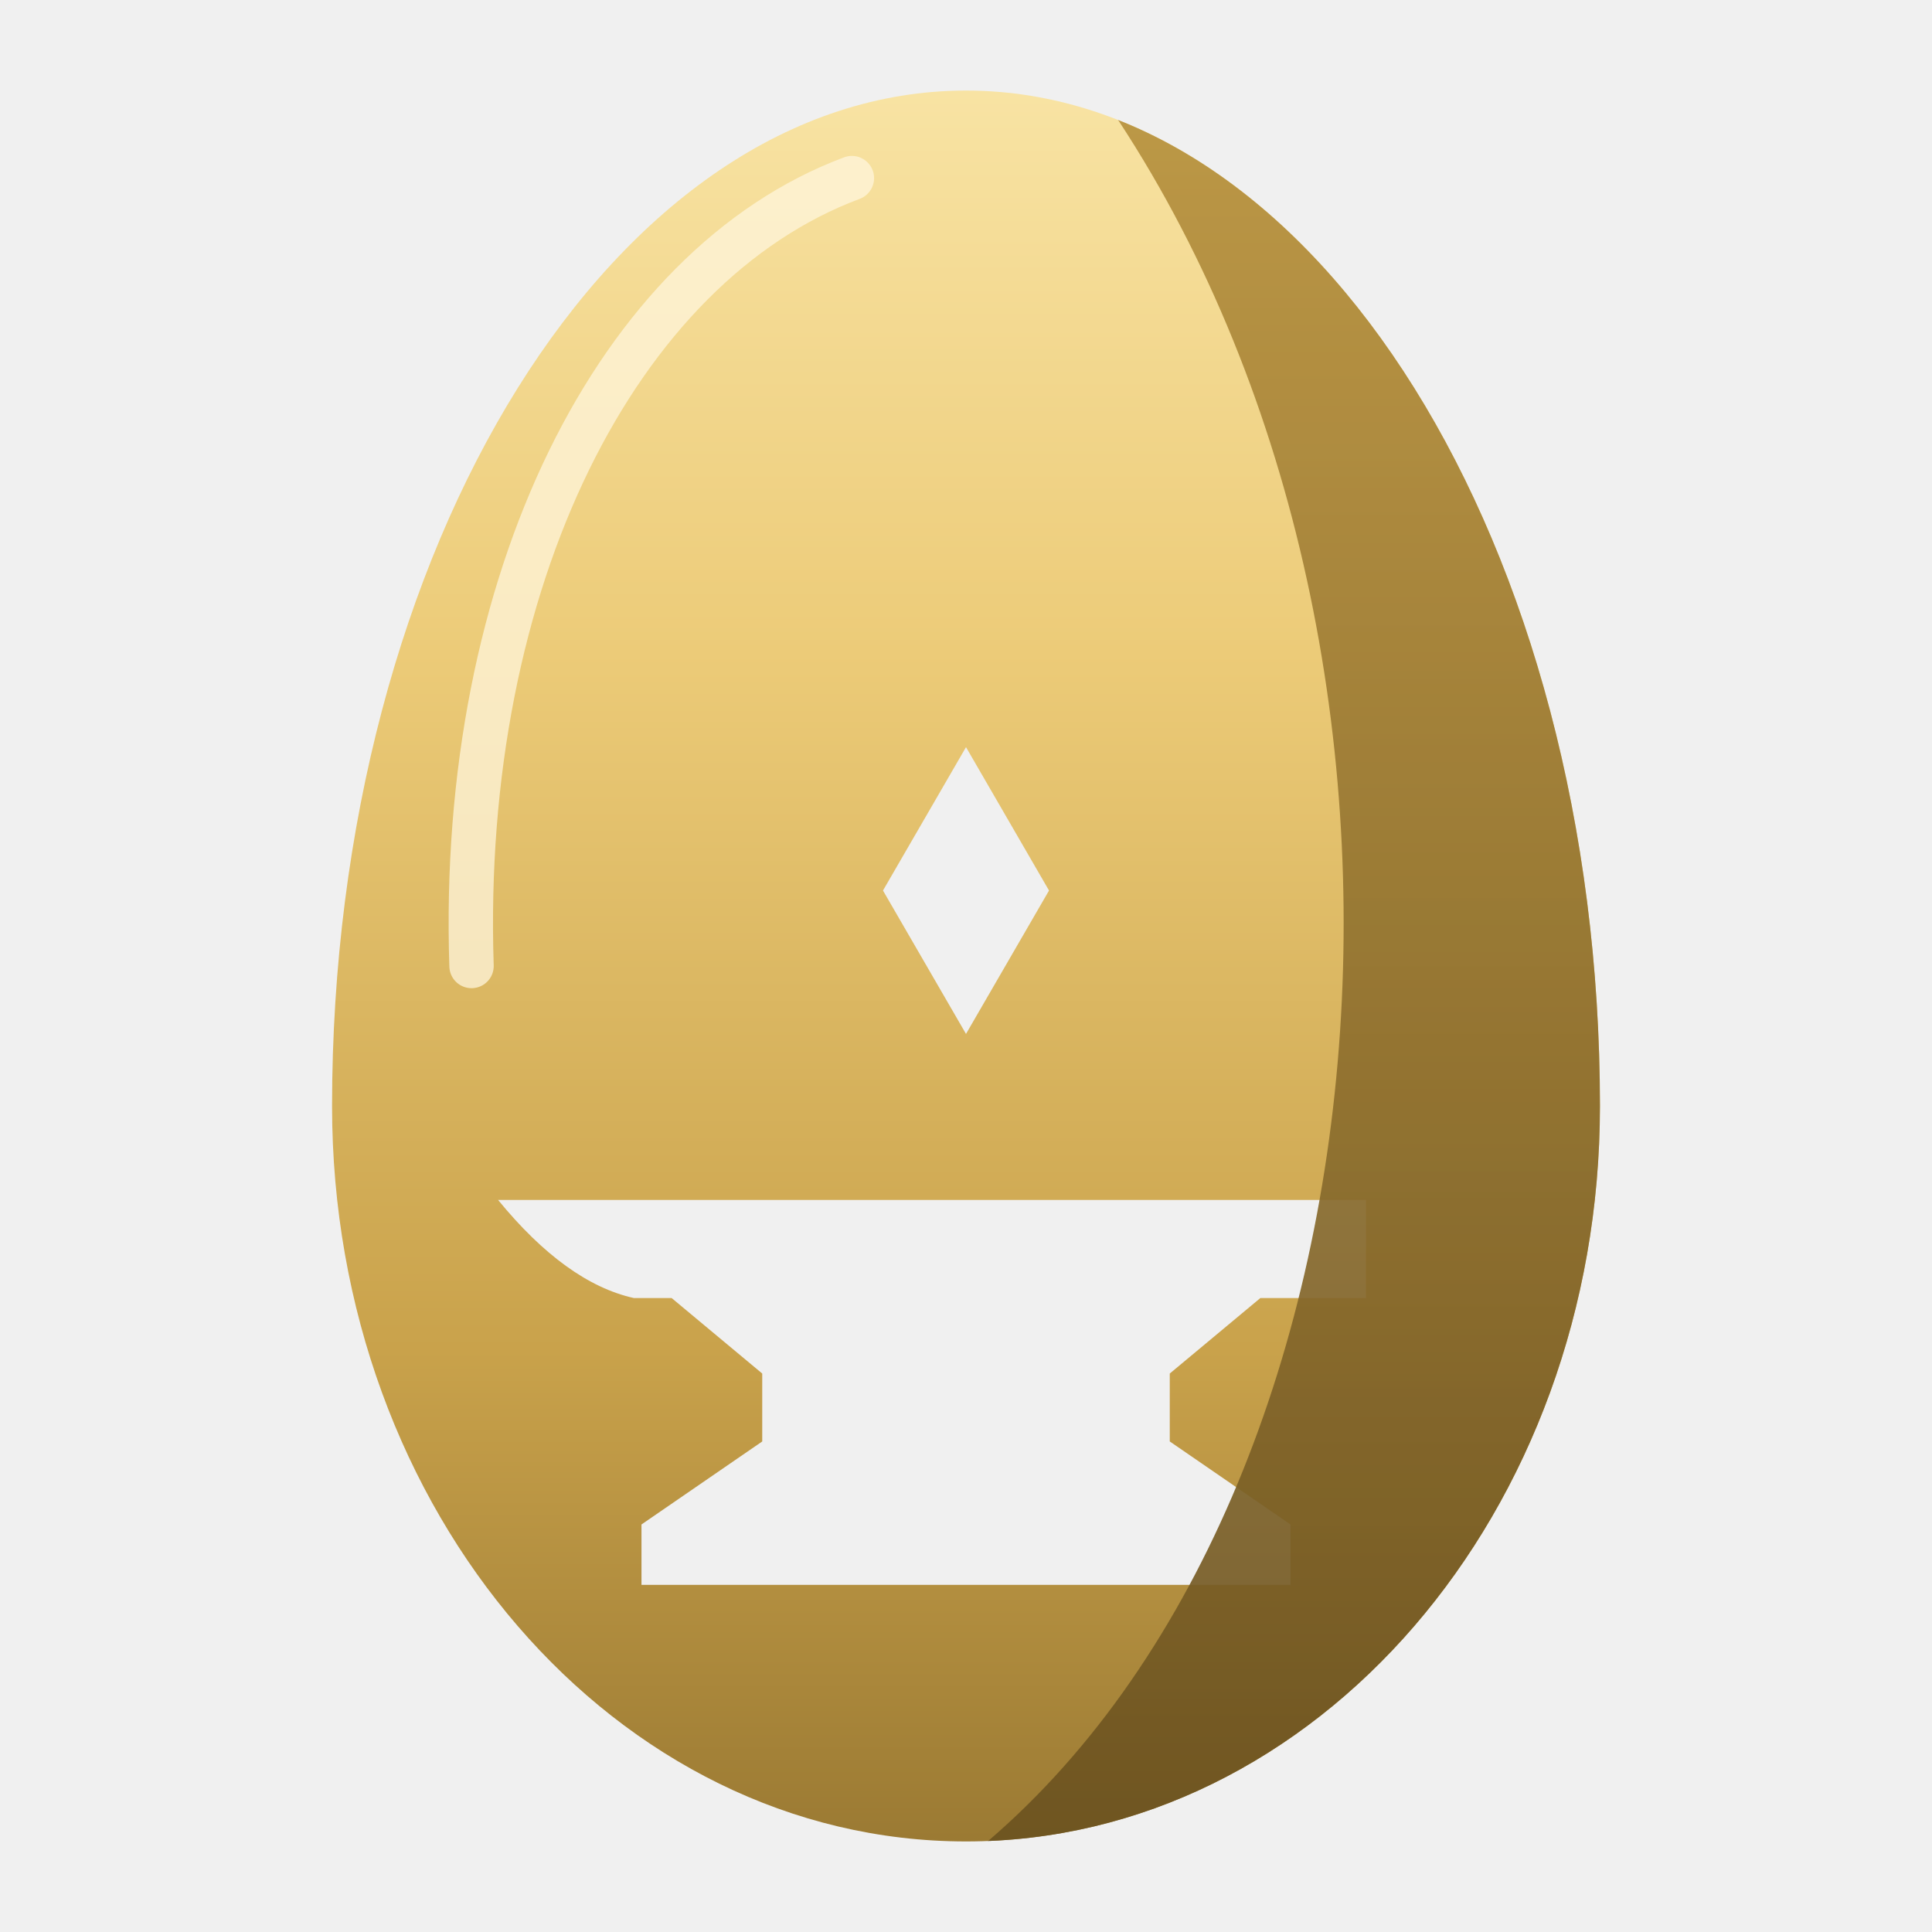
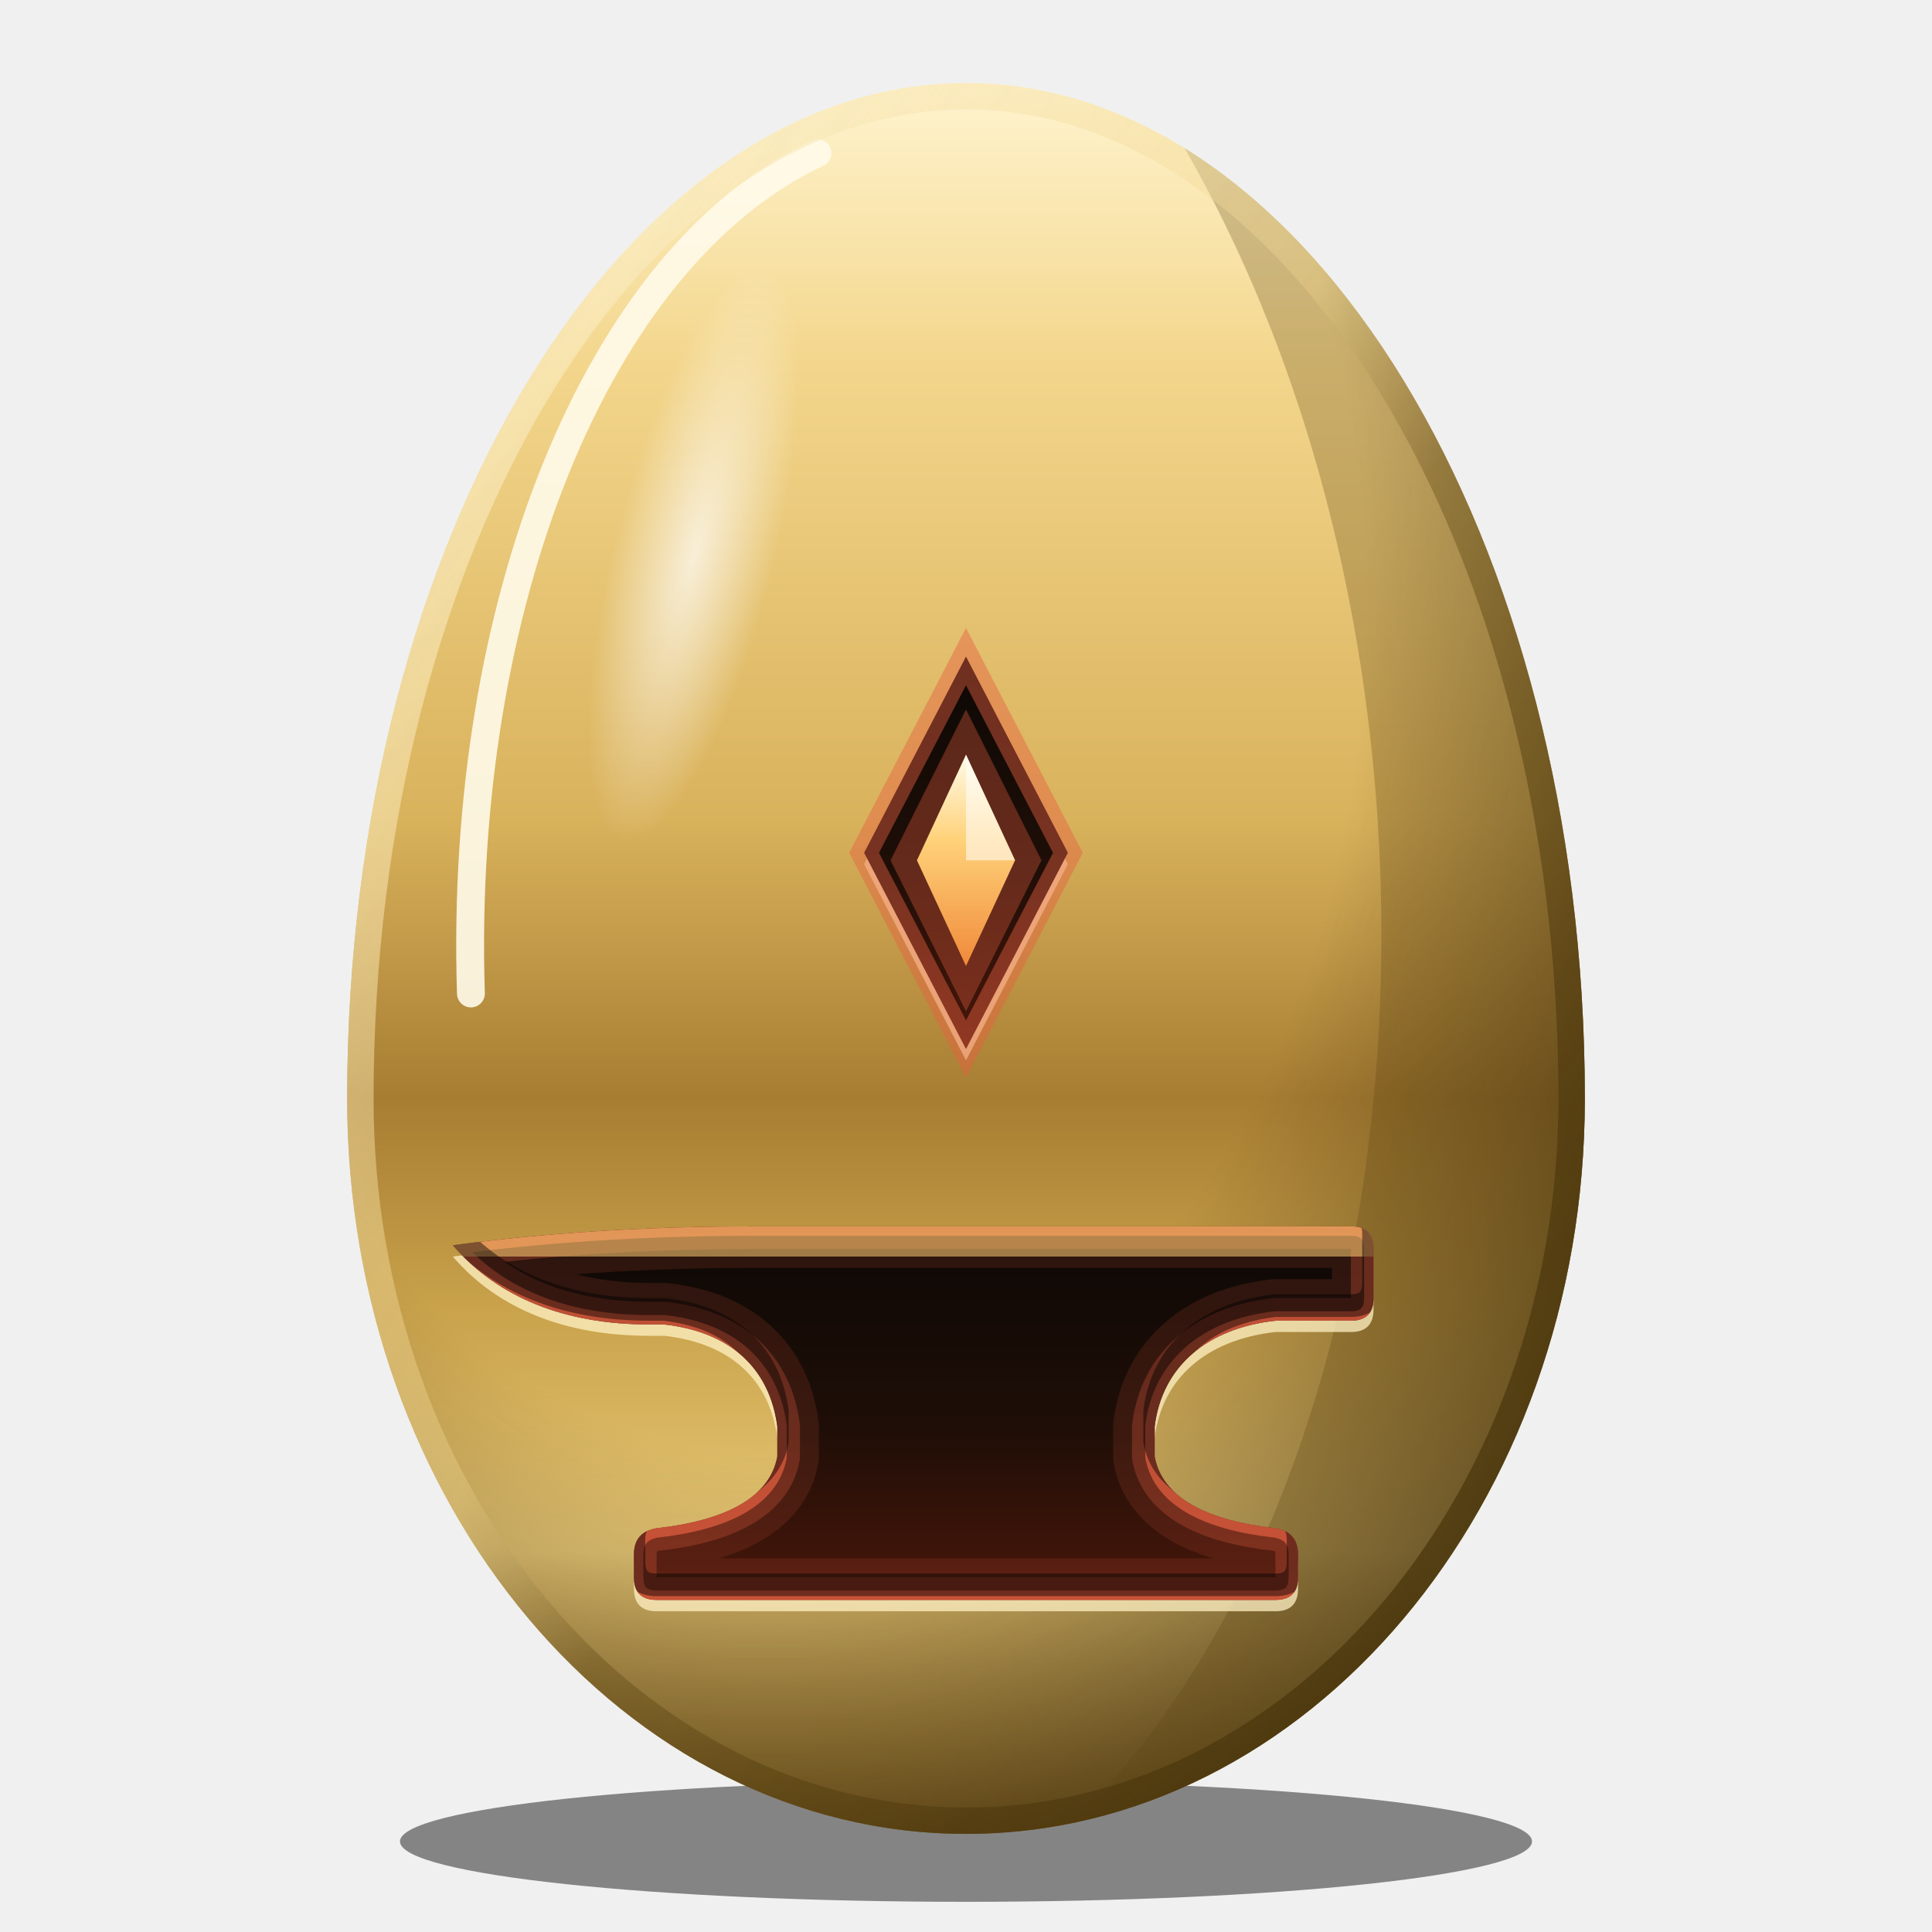
<svg xmlns="http://www.w3.org/2000/svg" viewBox="0 0 512 512" width="512" height="512" role="img" aria-labelledby="t">
  <defs>
-     <linearGradient id="gold" x1="0" y1="0" x2="0" y2="1">
-       <stop offset="0" stop-color="#f8e3a3" />
-       <stop offset=".32" stop-color="#eccb78" />
-       <stop offset=".72" stop-color="#c9a24b" />
-       <stop offset="1" stop-color="#9b7a33" />
+   </defs>
+   <defs>
+     <linearGradient id="metal" x1="0" y1="0" x2="0" y2="1">
+       <stop offset="0" stop-color="#fff4cf" />
+       <stop offset=".16" stop-color="#f3d68c" />
+       <stop offset=".42" stop-color="#d9b25c" />
+       <stop offset=".58" stop-color="#a77d32" />
+       <stop offset=".7" stop-color="#c9a24b" />
+       <stop offset=".84" stop-color="#e8c977" />
+       <stop offset="1" stop-color="#8d6a26" />
    </linearGradient>
-     <linearGradient id="goldShade" x1="0" y1="0" x2="0" y2="1">
-       <stop offset="0" stop-color="#b8923f" />
-       <stop offset="1" stop-color="#6b5220" />
+     <radialGradient id="metalSide" cx="34%" cy="30%" r="78%">
+       <stop offset="0" stop-color="#3b2a0c" stop-opacity="0" />
+       <stop offset=".62" stop-color="#3b2a0c" stop-opacity="0" />
+       <stop offset="1" stop-color="#2a1d07" stop-opacity=".62" />
+     </radialGradient>
+     <linearGradient id="bevel" x1="0" y1="0" x2="1" y2="1">
+       <stop offset="0" stop-color="#fff7da" />
+       <stop offset=".45" stop-color="#f0d58e" stop-opacity=".4" />
+       <stop offset=".55" stop-color="#5a420f" stop-opacity=".4" />
+       <stop offset="1" stop-color="#3d2c08" />
    </linearGradient>
+     <linearGradient id="recess" x1="0" y1="0" x2="0" y2="1">
+       <stop offset="0" stop-color="#0d0805" />
+       <stop offset=".55" stop-color="#1f0e07" />
+       <stop offset="1" stop-color="#4a170a" />
+     </linearGradient>
+     <linearGradient id="molten" x1="0" y1="0" x2="0" y2="1">
+       <stop offset="0" stop-color="#fffbe8" />
+       <stop offset=".4" stop-color="#ffd27a" />
+       <stop offset="1" stop-color="#f08a3a" />
+     </linearGradient>
+     <radialGradient id="spec" cx="50%" cy="50%" r="50%">
+       <stop offset="0" stop-color="#fff" stop-opacity=".95" />
+       <stop offset="1" stop-color="#fff" stop-opacity="0" />
+     </radialGradient>
  </defs>
-   <clipPath id="ecm">
-     <path fill-rule="evenodd" d="M256 24 C348.79 24 424 144.49 424 293.12 C424 400.75 348.79 488 256 488 C163.21 488 88 400.75 88 293.12 C88 144.49 163.21 24 256 24 Z M150 318 L362 318 L362 344 L334 344 L310 364 L310 382 L342 404 L342 420 L170 420 L170 404 L202 382 L202 364 L178 344 L168 344 Q150 340 132 318 L150 318 Z M256 198 L278 236 L256 274 L234 236 Z" />
+   <ellipse cx="256" cy="488" rx="150" ry="16" fill="#000" opacity=".45" />
+   <clipPath id="gc2m">
+     <path d="M256 22 C346.58 22 420 142.49 420 291.12 C420 398.75 346.58 486 256 486 C165.42 486 92 398.75 92 291.12 C92 142.49 165.42 22 256 22 Z" />
  </clipPath>
-   <path fill-rule="evenodd" d="M256 24 C348.79 24 424 144.49 424 293.12 C424 400.75 348.79 488 256 488 C163.21 488 88 400.75 88 293.12 C88 144.49 163.21 24 256 24 Z M150 318 L362 318 L362 344 L334 344 L310 364 L310 382 L342 404 L342 420 L170 420 L170 404 L202 382 L202 364 L178 344 L168 344 Q150 340 132 318 L150 318 Z M256 198 L278 236 L256 274 L234 236 Z" fill="url(#gold)" />
-   <g clip-path="url(#ecm)">
-     <path d="M289.6 22 C390.4 163.2 373.6 395.2 259.36 490 L474.4 490 L474.4 22 Z" fill="url(#goldShade)" opacity=".92" />
-     <path d="M124.96 256 C121.6 153.92 163.6 70.4 225.76 47.2" fill="none" stroke="#fff6dc" stroke-width="11.76" stroke-linecap="round" opacity=".75" />
+   <clipPath id="rc2m">
+     <path d="M120 330 C150 326 178 325 200 325 L358 325 Q364 325 364 331 L364 344 Q364 350 358 350 L338 350 C320 352 308 362 306 378 L306 386 C308 397 320 403 338 405 Q344 406 344 412 L344 418 Q344 424 338 424 L174 424 Q168 424 168 418 L168 412 Q168 406 174 405 C192 403 204 397 206 386 L206 378 C204 363 194 353 176 351 L172 351 C150 351 132 344 120 330 Z" />
+   </clipPath>
+   <path d="M256 22 C346.58 22 420 142.49 420 291.12 C420 398.75 346.58 486 256 486 C165.42 486 92 398.75 92 291.12 C92 142.49 165.42 22 256 22 Z" fill="url(#metal)" />
+   <g clip-path="url(#gc2m)">
+     <path d="M256 22 C346.58 22 420 142.49 420 291.12 C420 398.75 346.58 486 256 486 C165.42 486 92 398.75 92 291.12 C92 142.49 165.42 22 256 22 Z" fill="url(#metalSide)" />
+     <path d="M301.92 20 C397.04 161.2 383.92 393.2 278.96 488 L469.2 488 L469.2 20 Z" fill="#5c4313" opacity=".28" />
+     <ellipse cx="183.84" cy="147.28" rx="21.32" ry="78.88" transform="rotate(14 183.84 147.28)" fill="url(#spec)" opacity=".75" />
+     <path d="M124.8 263.28 C121.52 161.2 157.6 68.4 216.64 40.56" fill="none" stroke="#fffbea" stroke-width="7.38" stroke-linecap="round" opacity=".9" />
+     <path d="M256 22 C346.58 22 420 142.49 420 291.12 C420 398.75 346.58 486 256 486 C165.42 486 92 398.75 92 291.12 C92 142.49 165.42 22 256 22 Z" fill="none" stroke="url(#bevel)" stroke-width="14" opacity=".85" />
+     <path d="M120 330 C150 326 178 325 200 325 L358 325 Q364 325 364 331 L364 344 Q364 350 358 350 L338 350 C320 352 308 362 306 378 L306 386 C308 397 320 403 338 405 Q344 406 344 412 L344 418 Q344 424 338 424 L174 424 Q168 424 168 418 L168 412 Q168 406 174 405 C192 403 204 397 206 386 L206 378 C204 363 194 353 176 351 L172 351 C150 351 132 344 120 330 Z" transform="translate(0 3)" fill="#fff1c4" opacity=".75" />
+     <path d="M120 330 C150 326 178 325 200 325 L358 325 Q364 325 364 331 L364 344 Q364 350 358 350 L338 350 C320 352 308 362 306 378 L306 386 C308 397 320 403 338 405 Q344 406 344 412 L344 418 Q344 424 338 424 L174 424 Q168 424 168 418 L168 412 Q168 406 174 405 C192 403 204 397 206 386 L206 378 C204 363 194 353 176 351 L172 351 C150 351 132 344 120 330 Z" fill="url(#recess)" />
+     <g clip-path="url(#rc2m)">
+       <path d="M120 330 C150 326 178 325 200 325 L358 325 Q364 325 364 331 L364 344 Q364 350 358 350 L338 350 C320 352 308 362 306 378 L306 386 C308 397 320 403 338 405 Q344 406 344 412 L344 418 Q344 424 338 424 L174 424 Q168 424 168 418 L168 412 Q168 406 174 405 C192 403 204 397 206 386 L206 378 C204 363 194 353 176 351 L172 351 C150 351 132 344 120 330 Z" fill="none" stroke="#e65f40" stroke-width="22" opacity="0.14" />
+       <path d="M120 330 C150 326 178 325 200 325 L358 325 Q364 325 364 331 L364 344 Q364 350 358 350 L338 350 C320 352 308 362 306 378 L306 386 C308 397 320 403 338 405 Q344 406 344 412 L344 418 Q344 424 338 424 L174 424 Q168 424 168 418 L168 412 Q168 406 174 405 C192 403 204 397 206 386 L206 378 C204 363 194 353 176 351 L172 351 C150 351 132 344 120 330 Z" fill="none" stroke="#e65f40" stroke-width="12" opacity="0.28" />
+       <path d="M120 330 C150 326 178 325 200 325 L358 325 Q364 325 364 331 L364 344 Q364 350 358 350 L338 350 C320 352 308 362 306 378 L306 386 C308 397 320 403 338 405 Q344 406 344 412 L344 418 Q344 424 338 424 L174 424 Q168 424 168 418 L168 412 Q168 406 174 405 C192 403 204 397 206 386 L206 378 C204 363 194 353 176 351 L172 351 C150 351 132 344 120 330 Z" fill="none" stroke="#e65f40" stroke-width="5" opacity="0.7" />
+       <path d="M100 325 L370 325 L370 333 L100 333 Z" fill="#ffcf73" opacity=".55" />
+       <path d="M120 330 C150 326 178 325 200 325 L358 325 Q364 325 364 331 L364 344 Q364 350 358 350 L338 350 C320 352 308 362 306 378 L306 386 C308 397 320 403 338 405 Q344 406 344 412 L344 418 Q344 424 338 424 L174 424 Q168 424 168 418 L168 412 Q168 406 174 405 C192 403 204 397 206 386 L206 378 C204 363 194 353 176 351 L172 351 C150 351 132 344 120 330 Z" transform="translate(0 -4)" fill="none" stroke="#000" stroke-width="6" opacity=".45" />
+     </g>
+     <path d="M256 174 L283 226 L256 278 L229 226 Z" transform="translate(0 3)" fill="#fff1c4" opacity=".75" />
+     <path d="M256 174 L283 226 L256 278 L229 226 Z" fill="url(#recess)" />
+     <path d="M256 174 L283 226 L256 278 L229 226 Z" fill="none" stroke="#e65f40" stroke-width="7" opacity=".45" />
+     <path d="M256 188 L276 228 L256 268 L236 228 Z" fill="#e65f40" opacity=".35" />
+     <path d="M256 200 L269 228 L256 256 L243 228 Z" fill="url(#molten)" />
+     <path d="M256 200 L269 228 L256 228 Z" fill="#fff" opacity=".55" />
  </g>
</svg>
